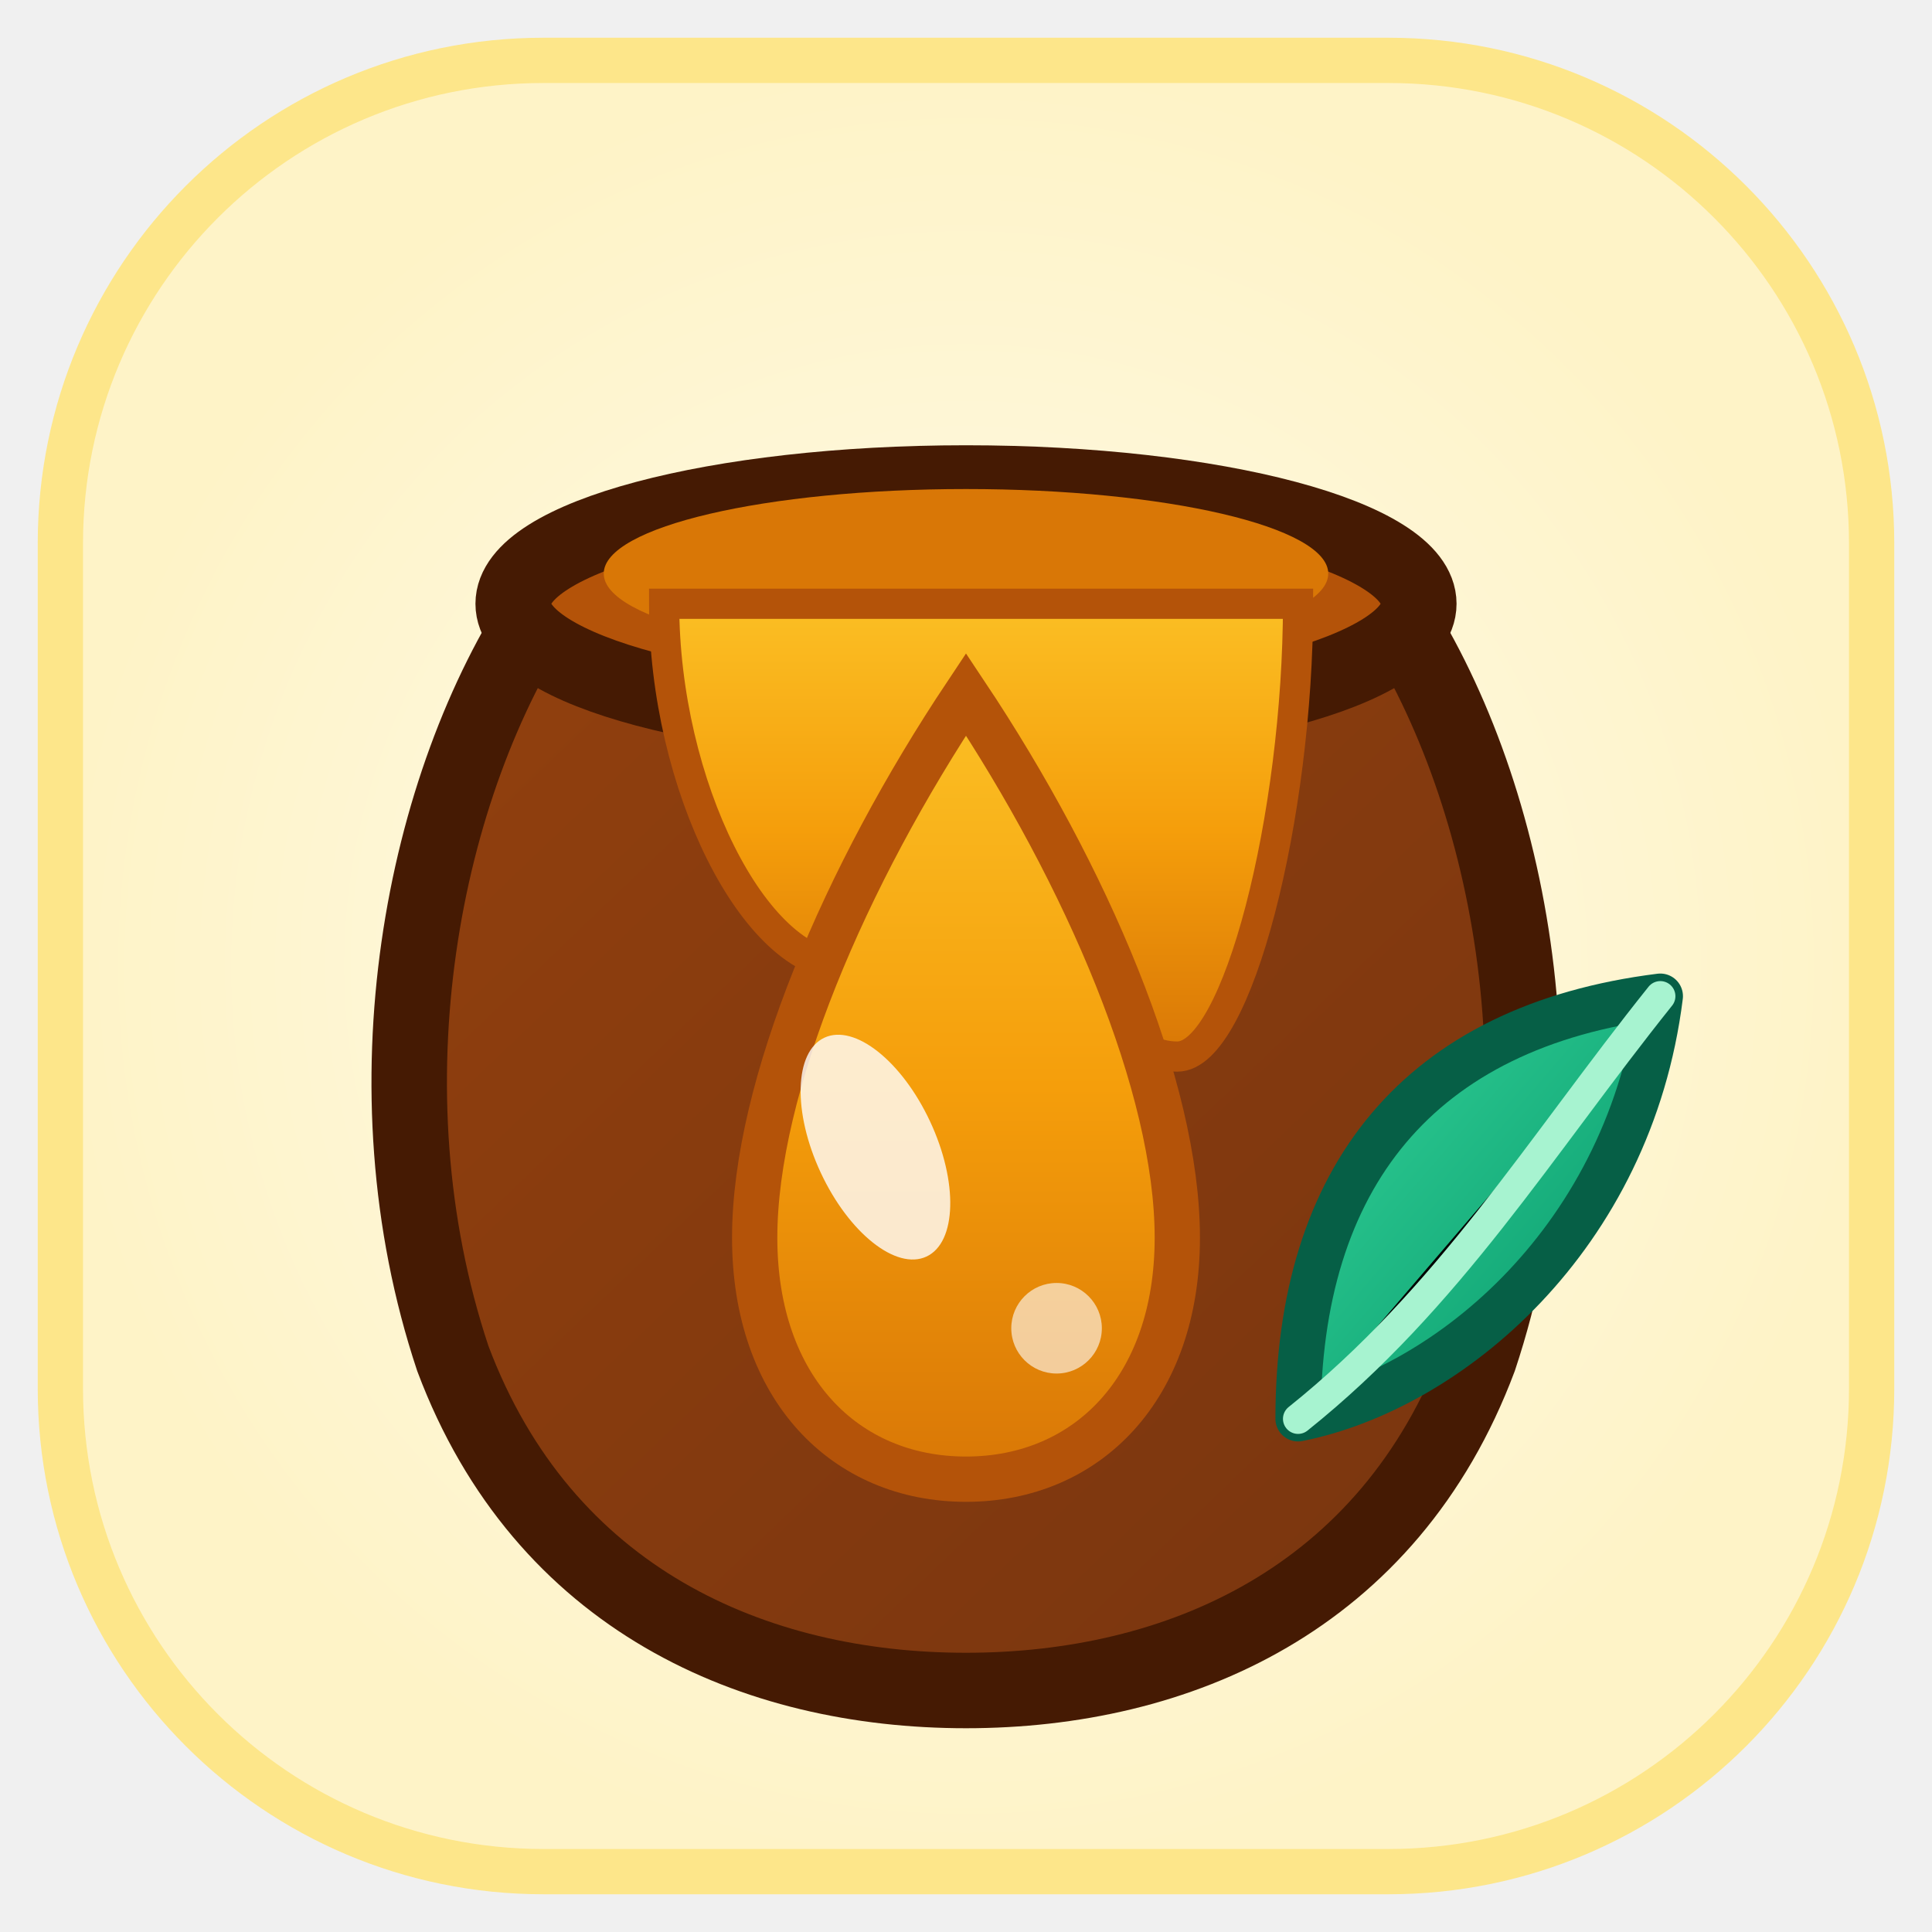
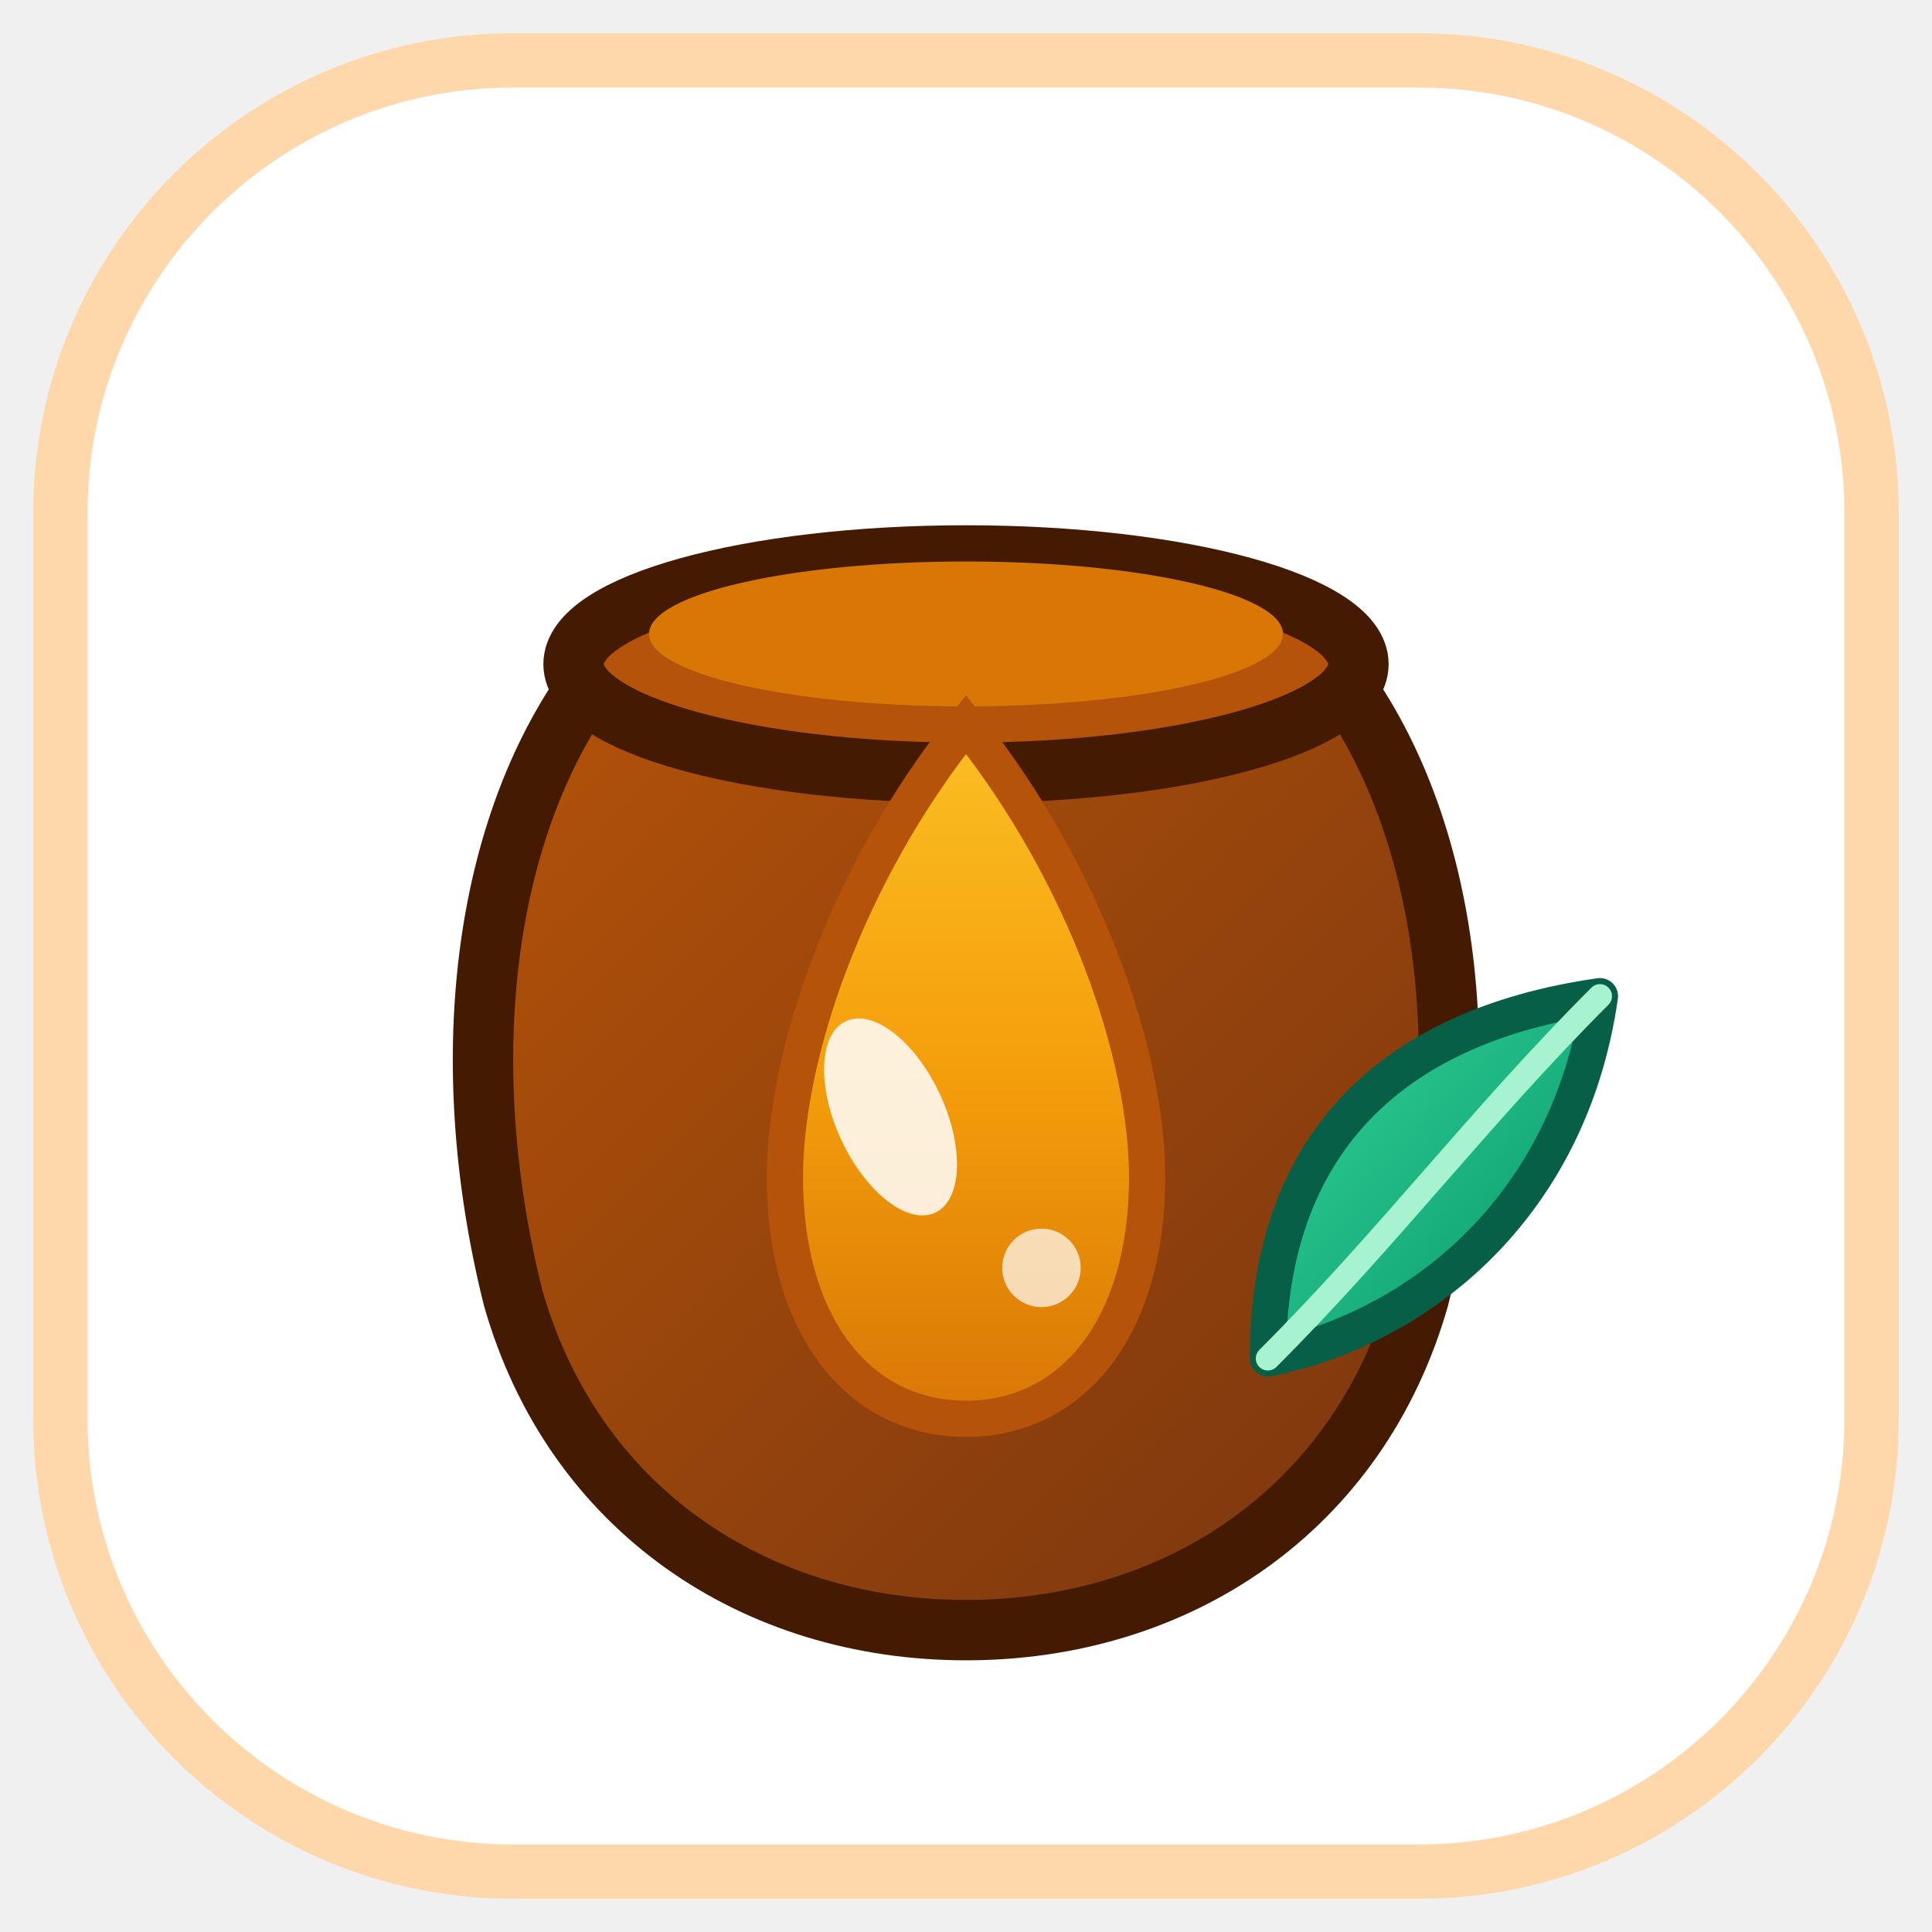
<svg xmlns="http://www.w3.org/2000/svg" viewBox="0 0 64 64" width="64" height="64">
  <defs>
-     <radialGradient id="bgGlow" cx="50%" cy="50%" r="50%">
-       <stop offset="0%" stop-color="#fffbeb" />
-       <stop offset="100%" stop-color="#fef3c7" />
-     </radialGradient>
+     <linearGradient id="potGrad" x1="0%" y1="0%" x2="100%" y2="100%">
+       <stop offset="0%" stop-color="#b45309" />
+       <stop offset="100%" stop-color="#78350f" />
+     </linearGradient>
    <linearGradient id="honeyGrad" x1="0%" y1="0%" x2="0%" y2="100%">
      <stop offset="0%" stop-color="#fbbf24" />
      <stop offset="50%" stop-color="#f59e0b" />
      <stop offset="100%" stop-color="#d97706" />
-     </linearGradient>
-     <linearGradient id="potGrad" x1="0%" y1="0%" x2="100%" y2="100%">
-       <stop offset="0%" stop-color="#92400e" />
-       <stop offset="100%" stop-color="#78350f" />
    </linearGradient>
    <linearGradient id="leafGrad" x1="0%" y1="0%" x2="100%" y2="100%">
      <stop offset="0%" stop-color="#34d399" />
      <stop offset="100%" stop-color="#059669" />
    </linearGradient>
  </defs>
-   <rect x="2" y="2" width="60" height="60" rx="16" fill="url(#bgGlow)" stroke="#fde68a" stroke-width="1.5" />
-   <path d="M18 20 C14 26 12 36 15 45 C18 53 25 56 32 56 C39 56 46 53 49 45 C52 36 50 26 46 20 Z" fill="url(#potGrad)" stroke="#451a03" stroke-width="2.5" stroke-linejoin="round" />
-   <ellipse cx="32" cy="20" rx="15" ry="4" fill="#b45309" stroke="#451a03" stroke-width="2.5" />
-   <ellipse cx="32" cy="19" rx="12" ry="2.8" fill="#d97706" />
-   <path d="M22 20 C22 26 25 32 28 32 C30 32 31 29 33 29 C35 29 36 35 39 35 C41 35 43 27 43 20 Z" fill="url(#honeyGrad)" stroke="#b45309" stroke-width="1" />
-   <path d="M32 23 C28 29 25 36 25 41 C25 46 28 49 32 49 C36 49 39 46 39 41 C39 36 36 29 32 23 Z" fill="url(#honeyGrad)" stroke="#b45309" stroke-width="1.5" />
-   <ellipse cx="29" cy="38" rx="2" ry="4" fill="#ffffff" opacity="0.8" transform="rotate(-25 29 38)" />
-   <circle cx="35" cy="44" r="1.5" fill="#ffffff" opacity="0.6" />
-   <path d="M43 47 C48 46 54 41 55 33 C47 34 43 39 43 47 Z" fill="url(#leafGrad)" stroke="#065f46" stroke-width="1.5" stroke-linejoin="round" />
-   <path d="M43 47 C48 43 51 38 55 33" stroke="#a7f3d0" stroke-width="1" stroke-linecap="round" />
+   <rect x="2" y="2" width="60" height="60" rx="15" fill="#ffffff" stroke="#fed7aa" stroke-width="1.8" />
+   <path d="M20 22 C16 27 15 35 17 43 C19 50 25 54 32 54 C39 54 45 50 47 43 C49 35 48 27 44 22 Z" fill="url(#potGrad)" stroke="#451a03" stroke-width="2" stroke-linejoin="round" />
+   <ellipse cx="32" cy="22" rx="13" ry="3.6" fill="#b45309" stroke="#451a03" stroke-width="2" />
+   <ellipse cx="32" cy="21" rx="10.5" ry="2.4" fill="#d97706" />
+   <path d="M32 24 C28 29 26 35 26 39 C26 44 28.5 47 32 47 C35.5 47 38 44 38 39 C38 35 36 29 32 24 Z" fill="url(#honeyGrad)" stroke="#b45309" stroke-width="1.2" />
+   <ellipse cx="29.5" cy="37" rx="1.8" ry="3.5" fill="#ffffff" opacity="0.85" transform="rotate(-25 29.5 37)" />
+   <circle cx="34.5" cy="42" r="1.3" fill="#ffffff" opacity="0.7" />
+   <path d="M42 45 C47 44 52 40 53 33 C46 34 42 38 42 45 Z" fill="url(#leafGrad)" stroke="#065f46" stroke-width="1.2" stroke-linejoin="round" />
+   <path d="M42 45 C46 41 49 37 53 33" stroke="#a7f3d0" stroke-width="0.8" stroke-linecap="round" />
</svg>
